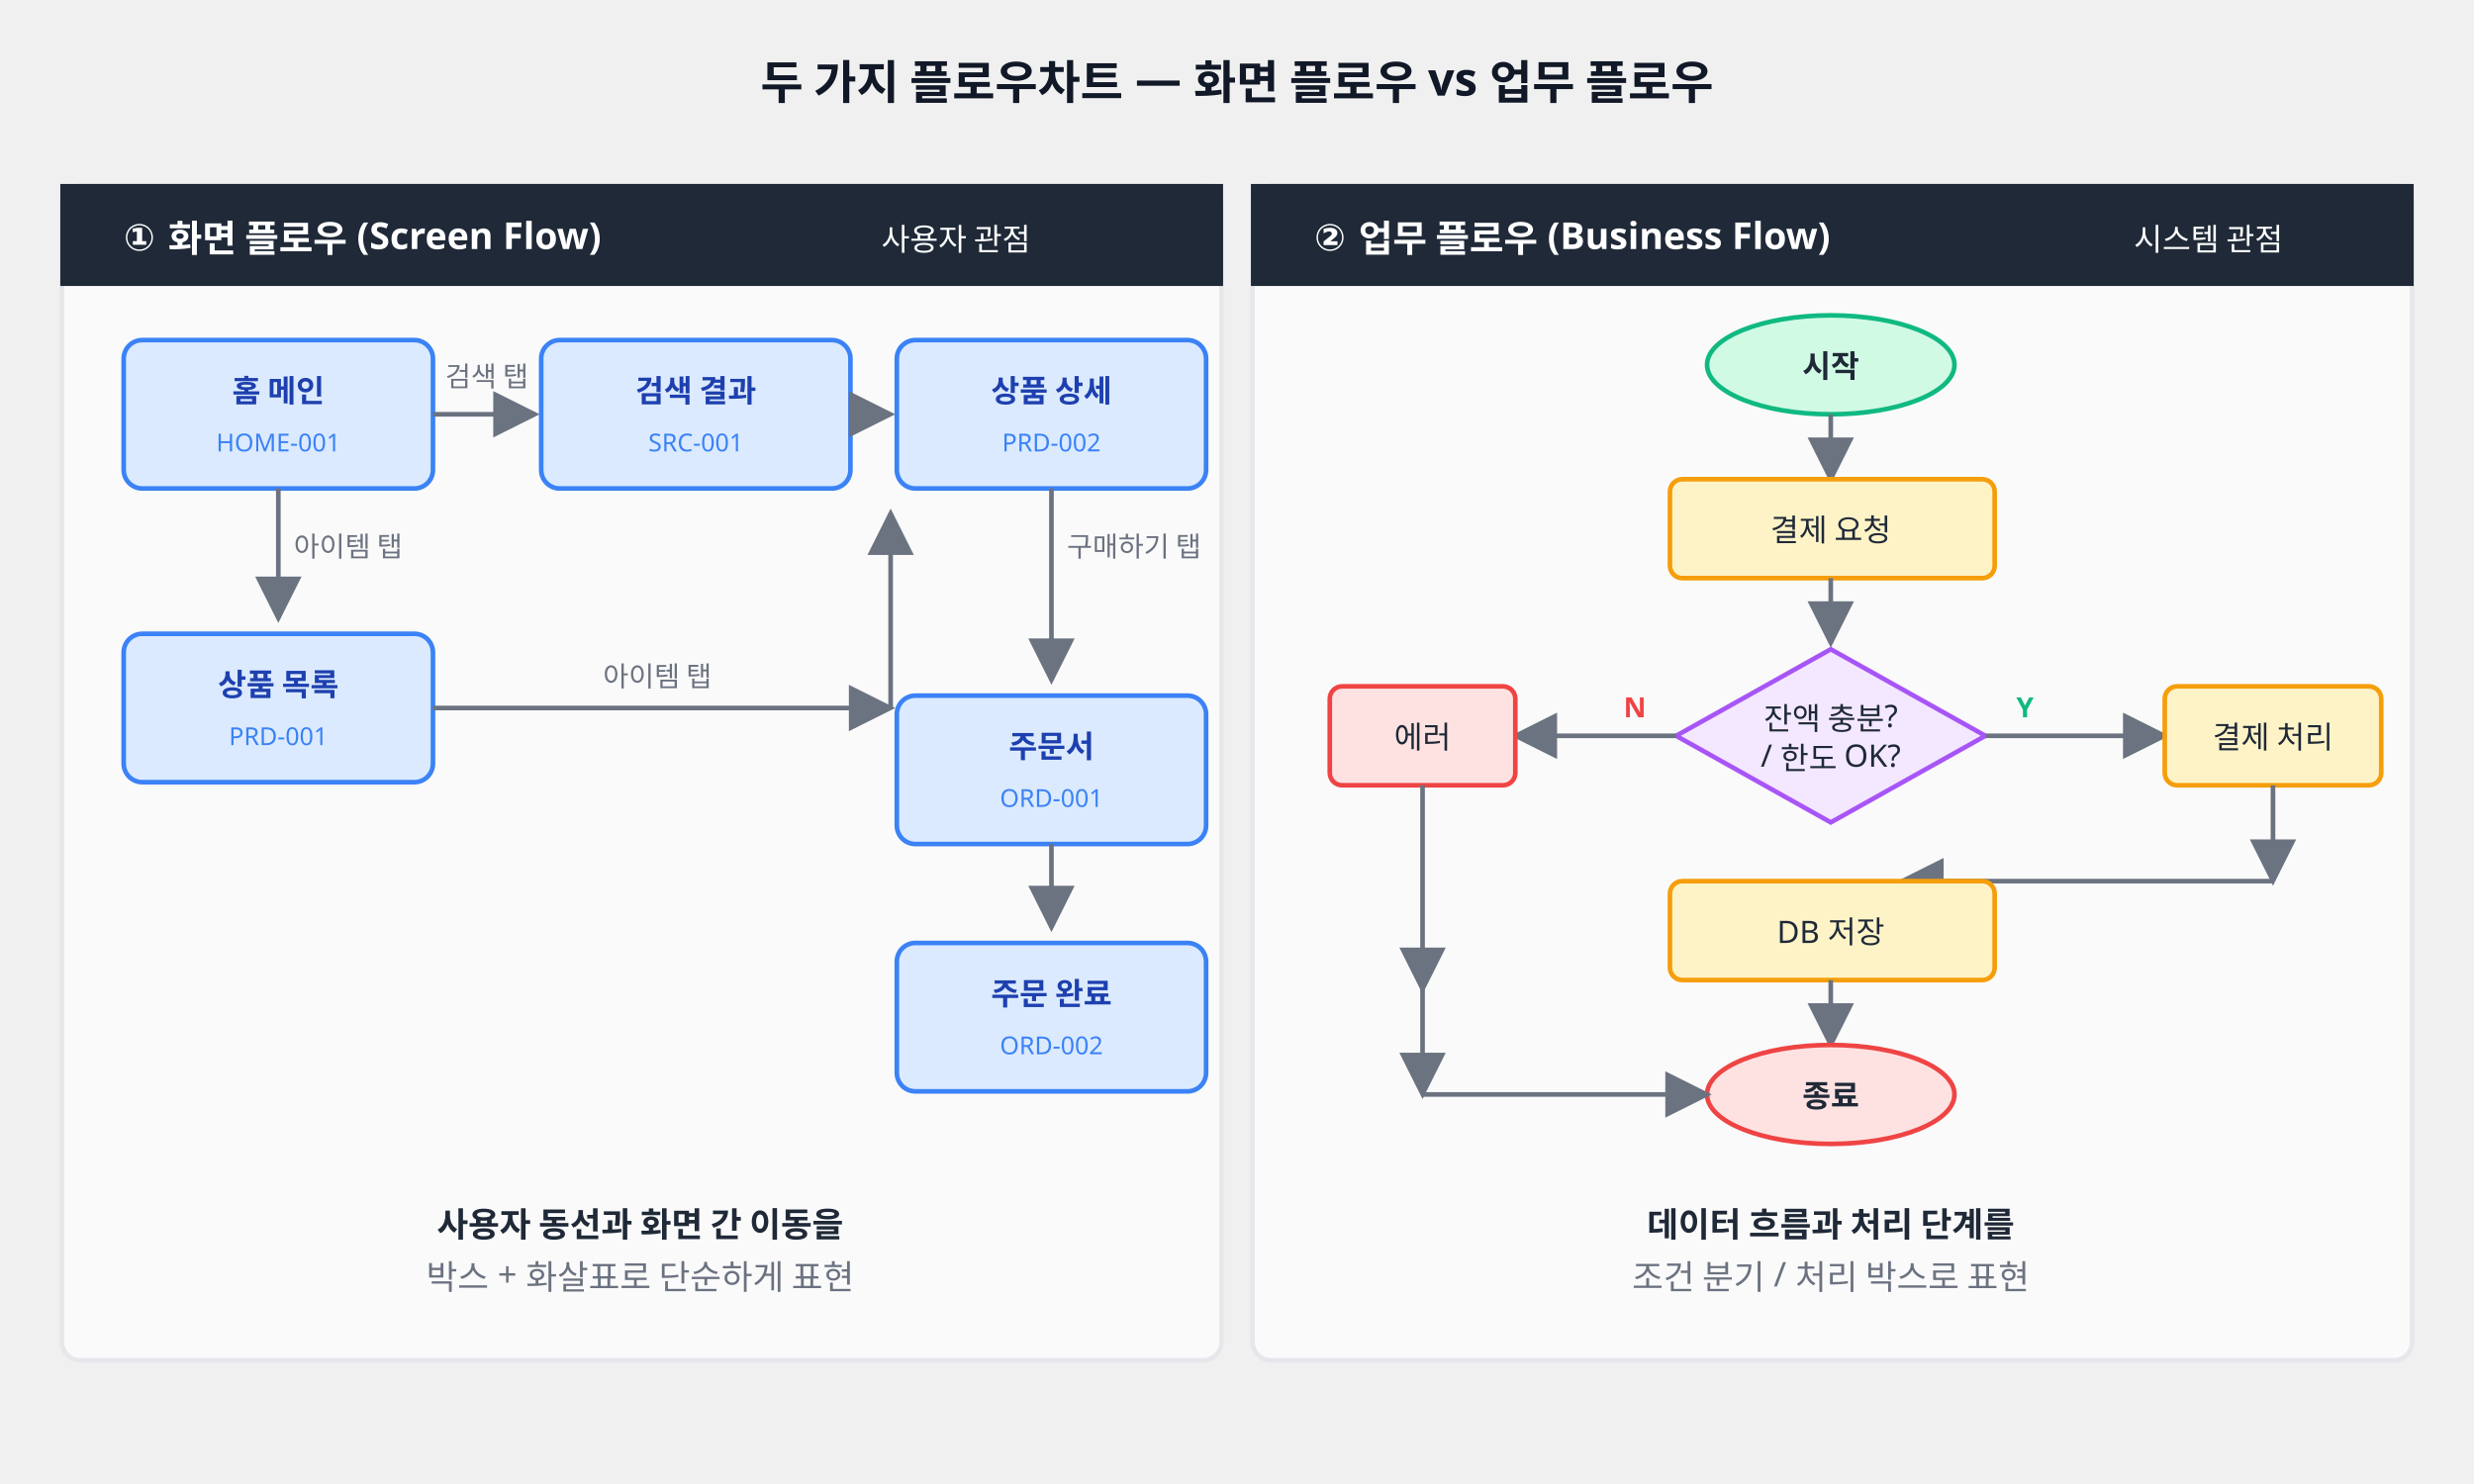
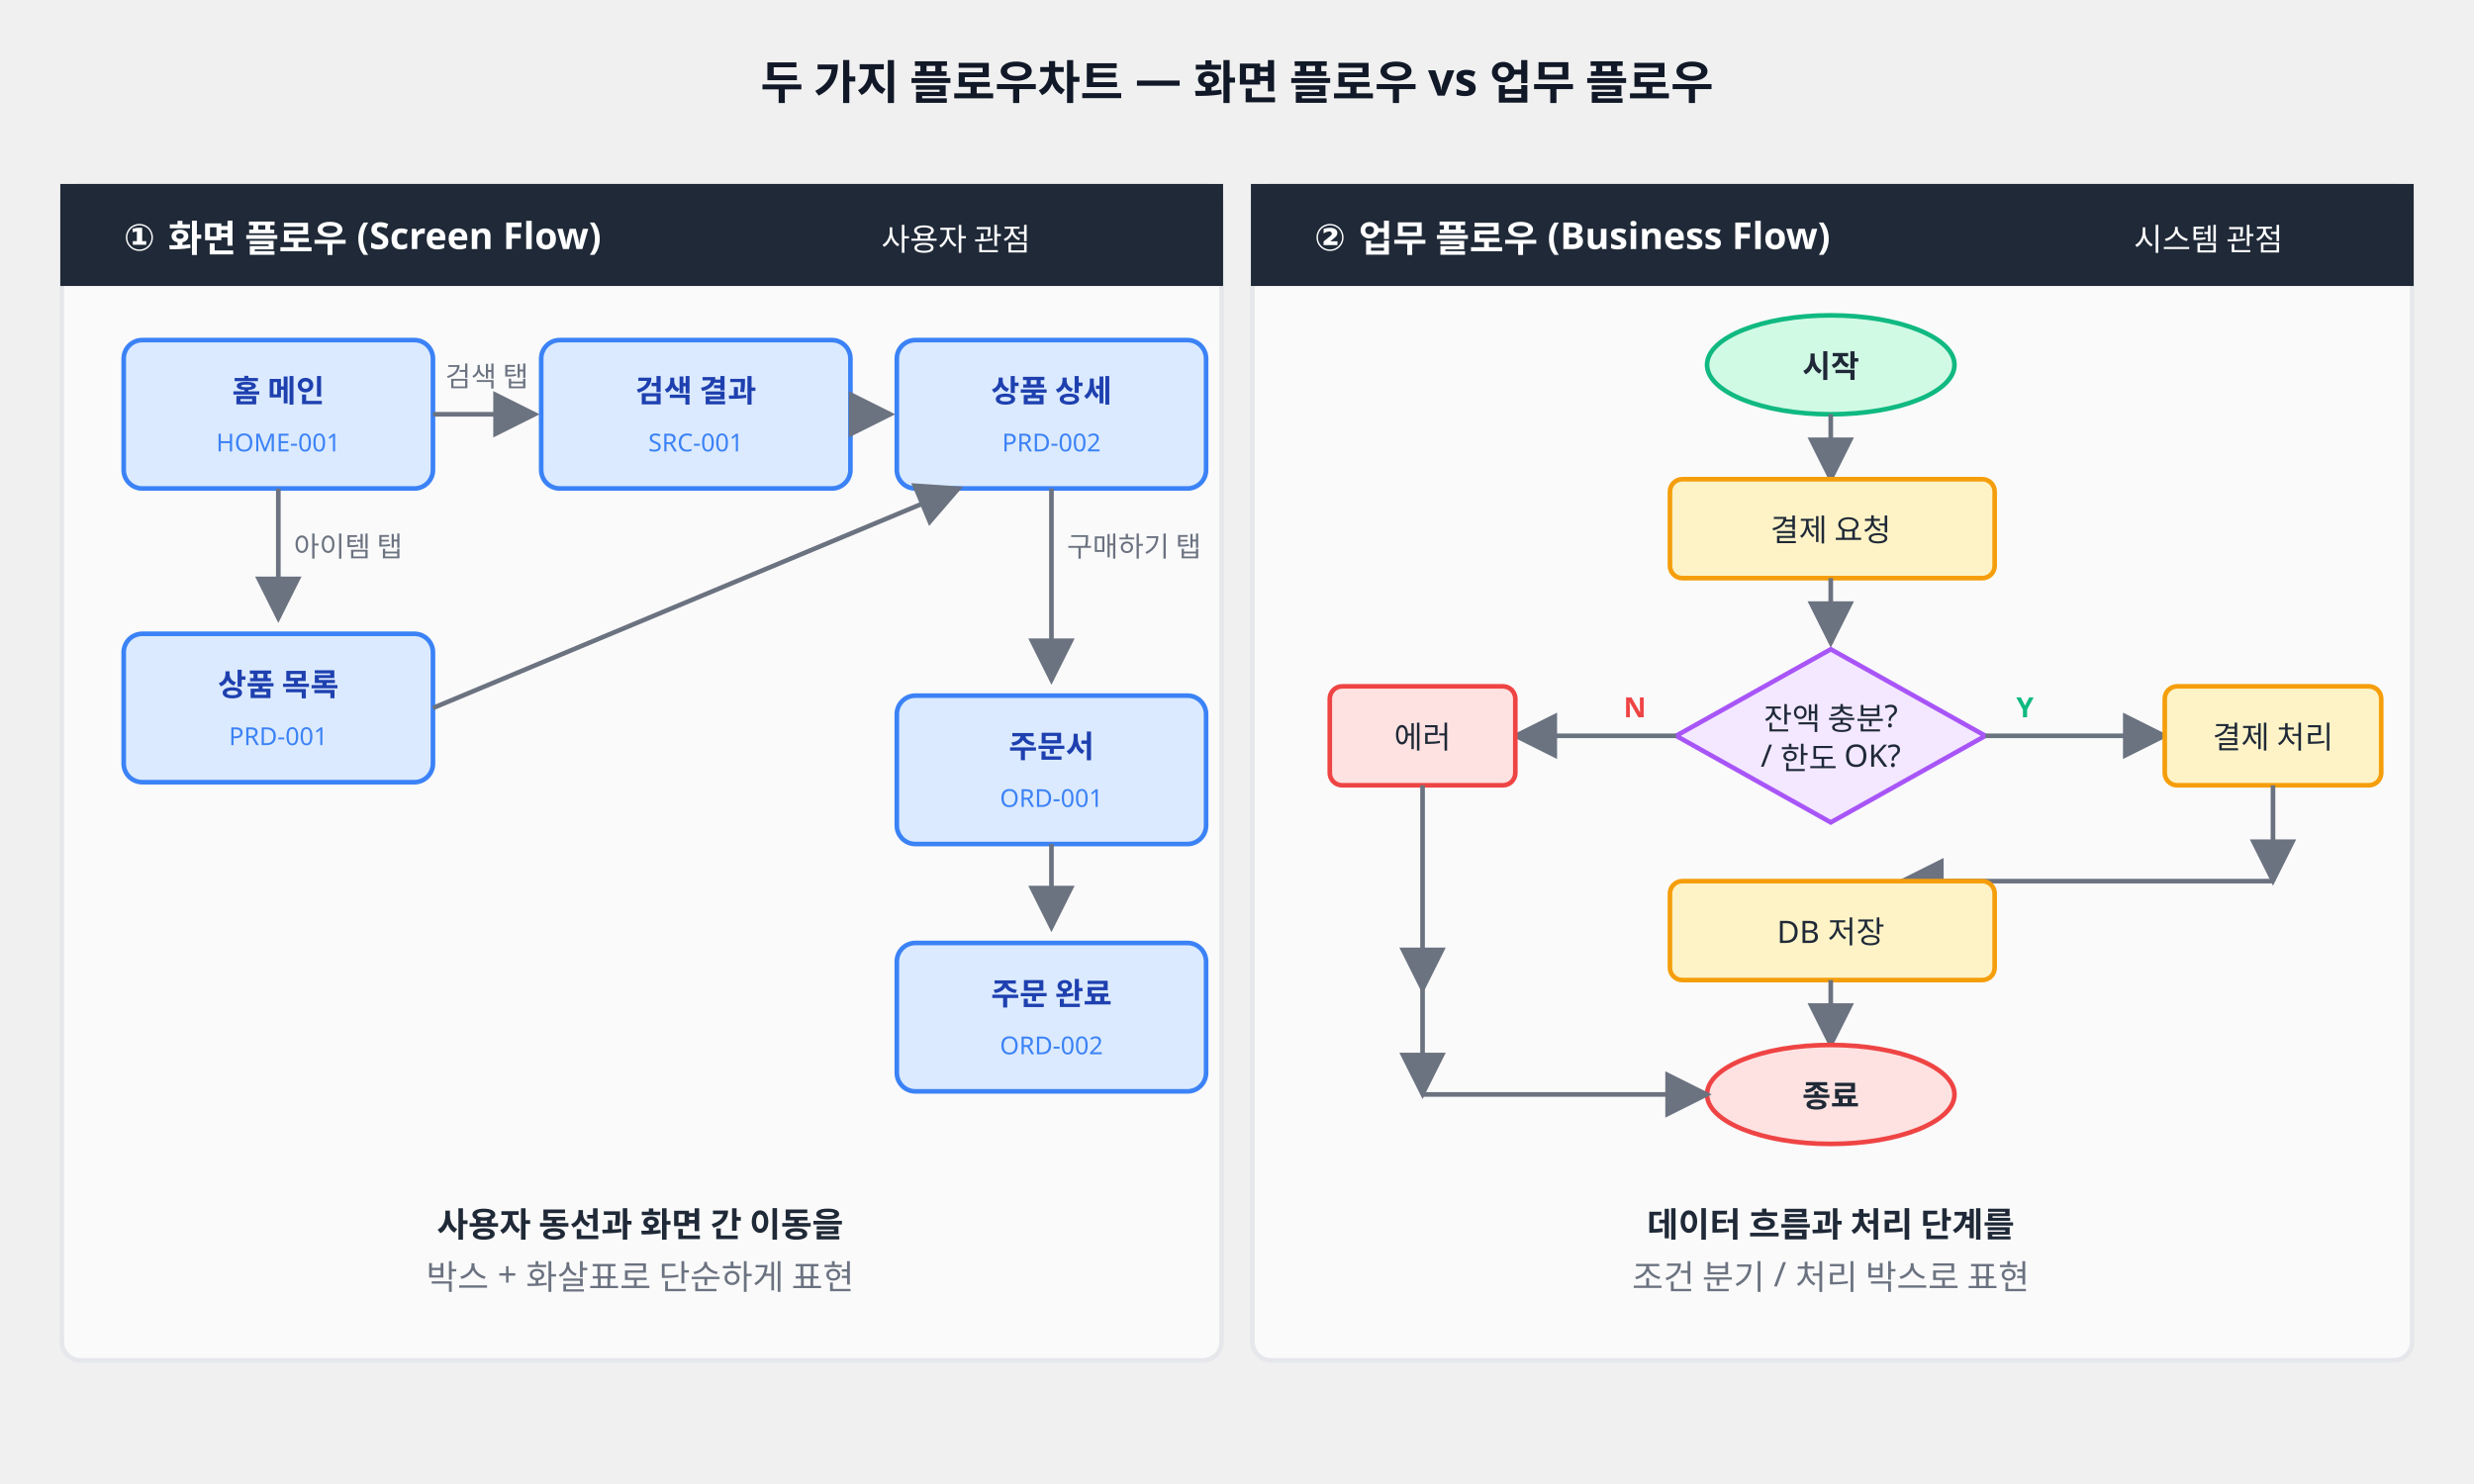
<svg xmlns="http://www.w3.org/2000/svg" viewBox="0 0 800 480" font-family="'Pretendard','Apple SD Gothic Neo','Noto Sans KR',system-ui,sans-serif">
  <style>
    .title {
      fill: #111827;
      font-size: 15px;
      font-weight: 700
    }

    .panel {
      fill: #fafafa;
      stroke: #e5e7eb;
      stroke-width: 1.5
    }

    .panel-h {
      fill: #1f2937;
      stroke: #1f2937
    }

    .panel-h-text {
      fill: #fff;
      font-size: 12px;
      font-weight: 700
    }

    .scr {
      fill: #dbeafe;
      stroke: #3b82f6;
      stroke-width: 1.5
    }

    .scr-text {
      fill: #1e40af;
      font-size: 10px;
      font-weight: 600;
      text-anchor: middle
    }

    .scr-id {
      fill: #3b82f6;
      font-size: 8px;
      text-anchor: middle
    }

    .biz-start {
      fill: #d1fae5;
      stroke: #10b981;
      stroke-width: 1.5
    }

    .biz-end {
      fill: #fee2e2;
      stroke: #ef4444;
      stroke-width: 1.5
    }

    .biz-proc {
      fill: #fef3c7;
      stroke: #f59e0b;
      stroke-width: 1.5
    }

    .biz-cond {
      fill: #f3e8ff;
      stroke: #a855f7;
      stroke-width: 1.5
    }

    .biz-text {
      fill: #1f2937;
      font-size: 10px;
      text-anchor: middle
    }

    .biz-bold {
      fill: #1f2937;
      font-size: 10px;
      font-weight: 700;
      text-anchor: middle
    }

    .arrow {
      stroke: #6b7280;
      stroke-width: 1.5;
      fill: none;
      marker-end: url(#arr3)
    }

    .arrow-label {
      fill: #6b7280;
      font-size: 9px
    }

    .label-y {
      fill: #10b981;
      font-size: 9px;
      font-weight: 700
    }

    .label-n {
      fill: #ef4444;
      font-size: 9px;
      font-weight: 700
    }

    .caption {
      fill: #6b7280;
      font-size: 11px;
      text-anchor: middle
    }

    .caption-bold {
      fill: #1f2937;
      font-size: 11px;
      font-weight: 700;
      text-anchor: middle
    }

    @media(prefers-color-scheme:dark) {
      .title {
        fill: #f5f5f5
      }

      .panel {
        fill: #1a1a1a;
        stroke: #404040
      }

      .panel-h {
        fill: #404040;
        stroke: #525252
      }

      .scr {
        fill: #172554;
        stroke: #3b82f6
      }

      .scr-text {
        fill: #bfdbfe
      }

      .scr-id {
        fill: #93c5fd
      }

      .biz-start {
        fill: #064e3b;
        stroke: #10b981
      }

      .biz-end {
        fill: #450a0a;
        stroke: #ef4444
      }

      .biz-proc {
        fill: #3a2a0a;
        stroke: #f59e0b
      }

      .biz-cond {
        fill: #2a103a;
        stroke: #a855f7
      }

      .biz-text {
        fill: #e5e5e5
      }

      .biz-bold {
        fill: #f5f5f5
      }

      .arrow {
        stroke: #a3a3a3
      }

      .arrow-label {
        fill: #a3a3a3
      }

      .caption {
        fill: #a3a3a3
      }

      .caption-bold {
        fill: #f5f5f5
      }
    }
  </style>
  <defs>
    <marker id="arr3" markerWidth="10" markerHeight="10" refX="9" refY="5" orient="auto">
      <path d="M0,0 L10,5 L0,10 z" fill="#6b7280" />
    </marker>
  </defs>
  <text x="400" y="32" text-anchor="middle" class="title">두 가지 플로우차트 — 화면 플로우 vs 업무 플로우</text>
  <rect x="20" y="60" width="375" height="380" class="panel" rx="6" />
  <rect x="20" y="60" width="375" height="32" class="panel-h" rx="6 6 0 0" />
  <text x="40" y="81" class="panel-h-text">① 화면 플로우 (Screen Flow)</text>
  <text x="285" y="81" class="panel-h-text" style="font-size:10px;font-weight:400">사용자 관점</text>
  <rect x="40" y="110" width="100" height="48" class="scr" rx="6" />
  <text x="90" y="130" class="scr-text">홈 메인</text>
  <text x="90" y="146" class="scr-id">HOME-001</text>
  <line x1="140" y1="134" x2="173" y2="134" class="arrow" />
  <text x="144" y="125" class="arrow-label">검색 탭</text>
  <rect x="175" y="110" width="100" height="48" class="scr" rx="6" />
  <text x="225" y="130" class="scr-text">검색 결과</text>
  <text x="225" y="146" class="scr-id">SRC-001</text>
  <line x1="275" y1="134" x2="288" y2="134" class="arrow" />
  <rect x="290" y="110" width="100" height="48" class="scr" rx="6" />
  <text x="340" y="130" class="scr-text">상품 상세</text>
  <text x="340" y="146" class="scr-id">PRD-002</text>
  <line x1="90" y1="158" x2="90" y2="200" class="arrow" />
  <text x="95" y="180" class="arrow-label">아이템 탭</text>
  <rect x="40" y="205" width="100" height="48" class="scr" rx="6" />
  <text x="90" y="225" class="scr-text">상품 목록</text>
  <text x="90" y="241" class="scr-id">PRD-001</text>
-   <line x1="140" y1="229" x2="288" y2="229" class="arrow" />
-   <line x1="288" y1="229" x2="288" y2="166" class="arrow" />
-   <text x="195" y="222" class="arrow-label">아이템 탭</text>
+   <line x1="140" y1="229" x2="310" y2="158" class="arrow" />
  <line x1="340" y1="158" x2="340" y2="220" class="arrow" />
  <text x="345" y="180" class="arrow-label">구매하기 탭</text>
  <rect x="290" y="225" width="100" height="48" class="scr" rx="6" />
  <text x="340" y="245" class="scr-text">주문서</text>
  <text x="340" y="261" class="scr-id">ORD-001</text>
  <line x1="340" y1="273" x2="340" y2="300" class="arrow" />
  <rect x="290" y="305" width="100" height="48" class="scr" rx="6" />
  <text x="340" y="325" class="scr-text">주문 완료</text>
  <text x="340" y="341" class="scr-id">ORD-002</text>
  <text x="207" y="400" class="caption-bold">사용자 동선과 화면 간 이동을</text>
  <text x="207" y="417" class="caption">박스 + 화살표로 단순하게 표현</text>
  <rect x="405" y="60" width="375" height="380" class="panel" rx="6" />
  <rect x="405" y="60" width="375" height="32" class="panel-h" rx="6 6 0 0" />
  <text x="425" y="81" class="panel-h-text">② 업무 플로우 (Business Flow)</text>
  <text x="690" y="81" class="panel-h-text" style="font-size:10px;font-weight:400">시스템 관점</text>
  <ellipse cx="592" cy="118" rx="40" ry="16" class="biz-start" />
  <text x="592" y="122" class="biz-bold">시작</text>
  <line x1="592" y1="134" x2="592" y2="155" class="arrow" />
  <rect x="540" y="155" width="105" height="32" class="biz-proc" rx="4" />
  <text x="592" y="175" class="biz-text">결제 요청</text>
  <line x1="592" y1="187" x2="592" y2="208" class="arrow" />
  <polygon points="592,210 642,238 592,266 542,238" class="biz-cond" />
  <text x="592" y="236" class="biz-text">잔액 충분?</text>
  <text x="592" y="248" class="biz-text">/ 한도 OK?</text>
  <line x1="642" y1="238" x2="700" y2="238" class="arrow" />
  <text x="652" y="232" class="label-y">Y</text>
  <rect x="700" y="222" width="70" height="32" class="biz-proc" rx="4" />
  <text x="735" y="242" class="biz-text">결제 처리</text>
  <line x1="735" y1="254" x2="735" y2="285" class="arrow" />
  <line x1="735" y1="285" x2="615" y2="285" class="arrow" />
  <line x1="542" y1="238" x2="490" y2="238" class="arrow" />
  <text x="525" y="232" class="label-n">N</text>
  <rect x="430" y="222" width="60" height="32" class="biz-end" rx="4" />
  <text x="460" y="242" class="biz-text">에러</text>
  <line x1="460" y1="254" x2="460" y2="320" class="arrow" />
  <rect x="540" y="285" width="105" height="32" class="biz-proc" rx="4" />
  <text x="592" y="305" class="biz-text">DB 저장</text>
  <line x1="592" y1="317" x2="592" y2="338" class="arrow" />
  <ellipse cx="592" cy="354" rx="40" ry="16" class="biz-end" />
  <text x="592" y="358" class="biz-bold">종료</text>
  <line x1="460" y1="320" x2="460" y2="354" class="arrow" />
  <line x1="460" y1="354" x2="552" y2="354" class="arrow" />
  <text x="592" y="400" class="caption-bold">데이터 흐름과 처리 단계를</text>
  <text x="592" y="417" class="caption">조건 분기 / 처리 박스로 표현</text>
</svg>
